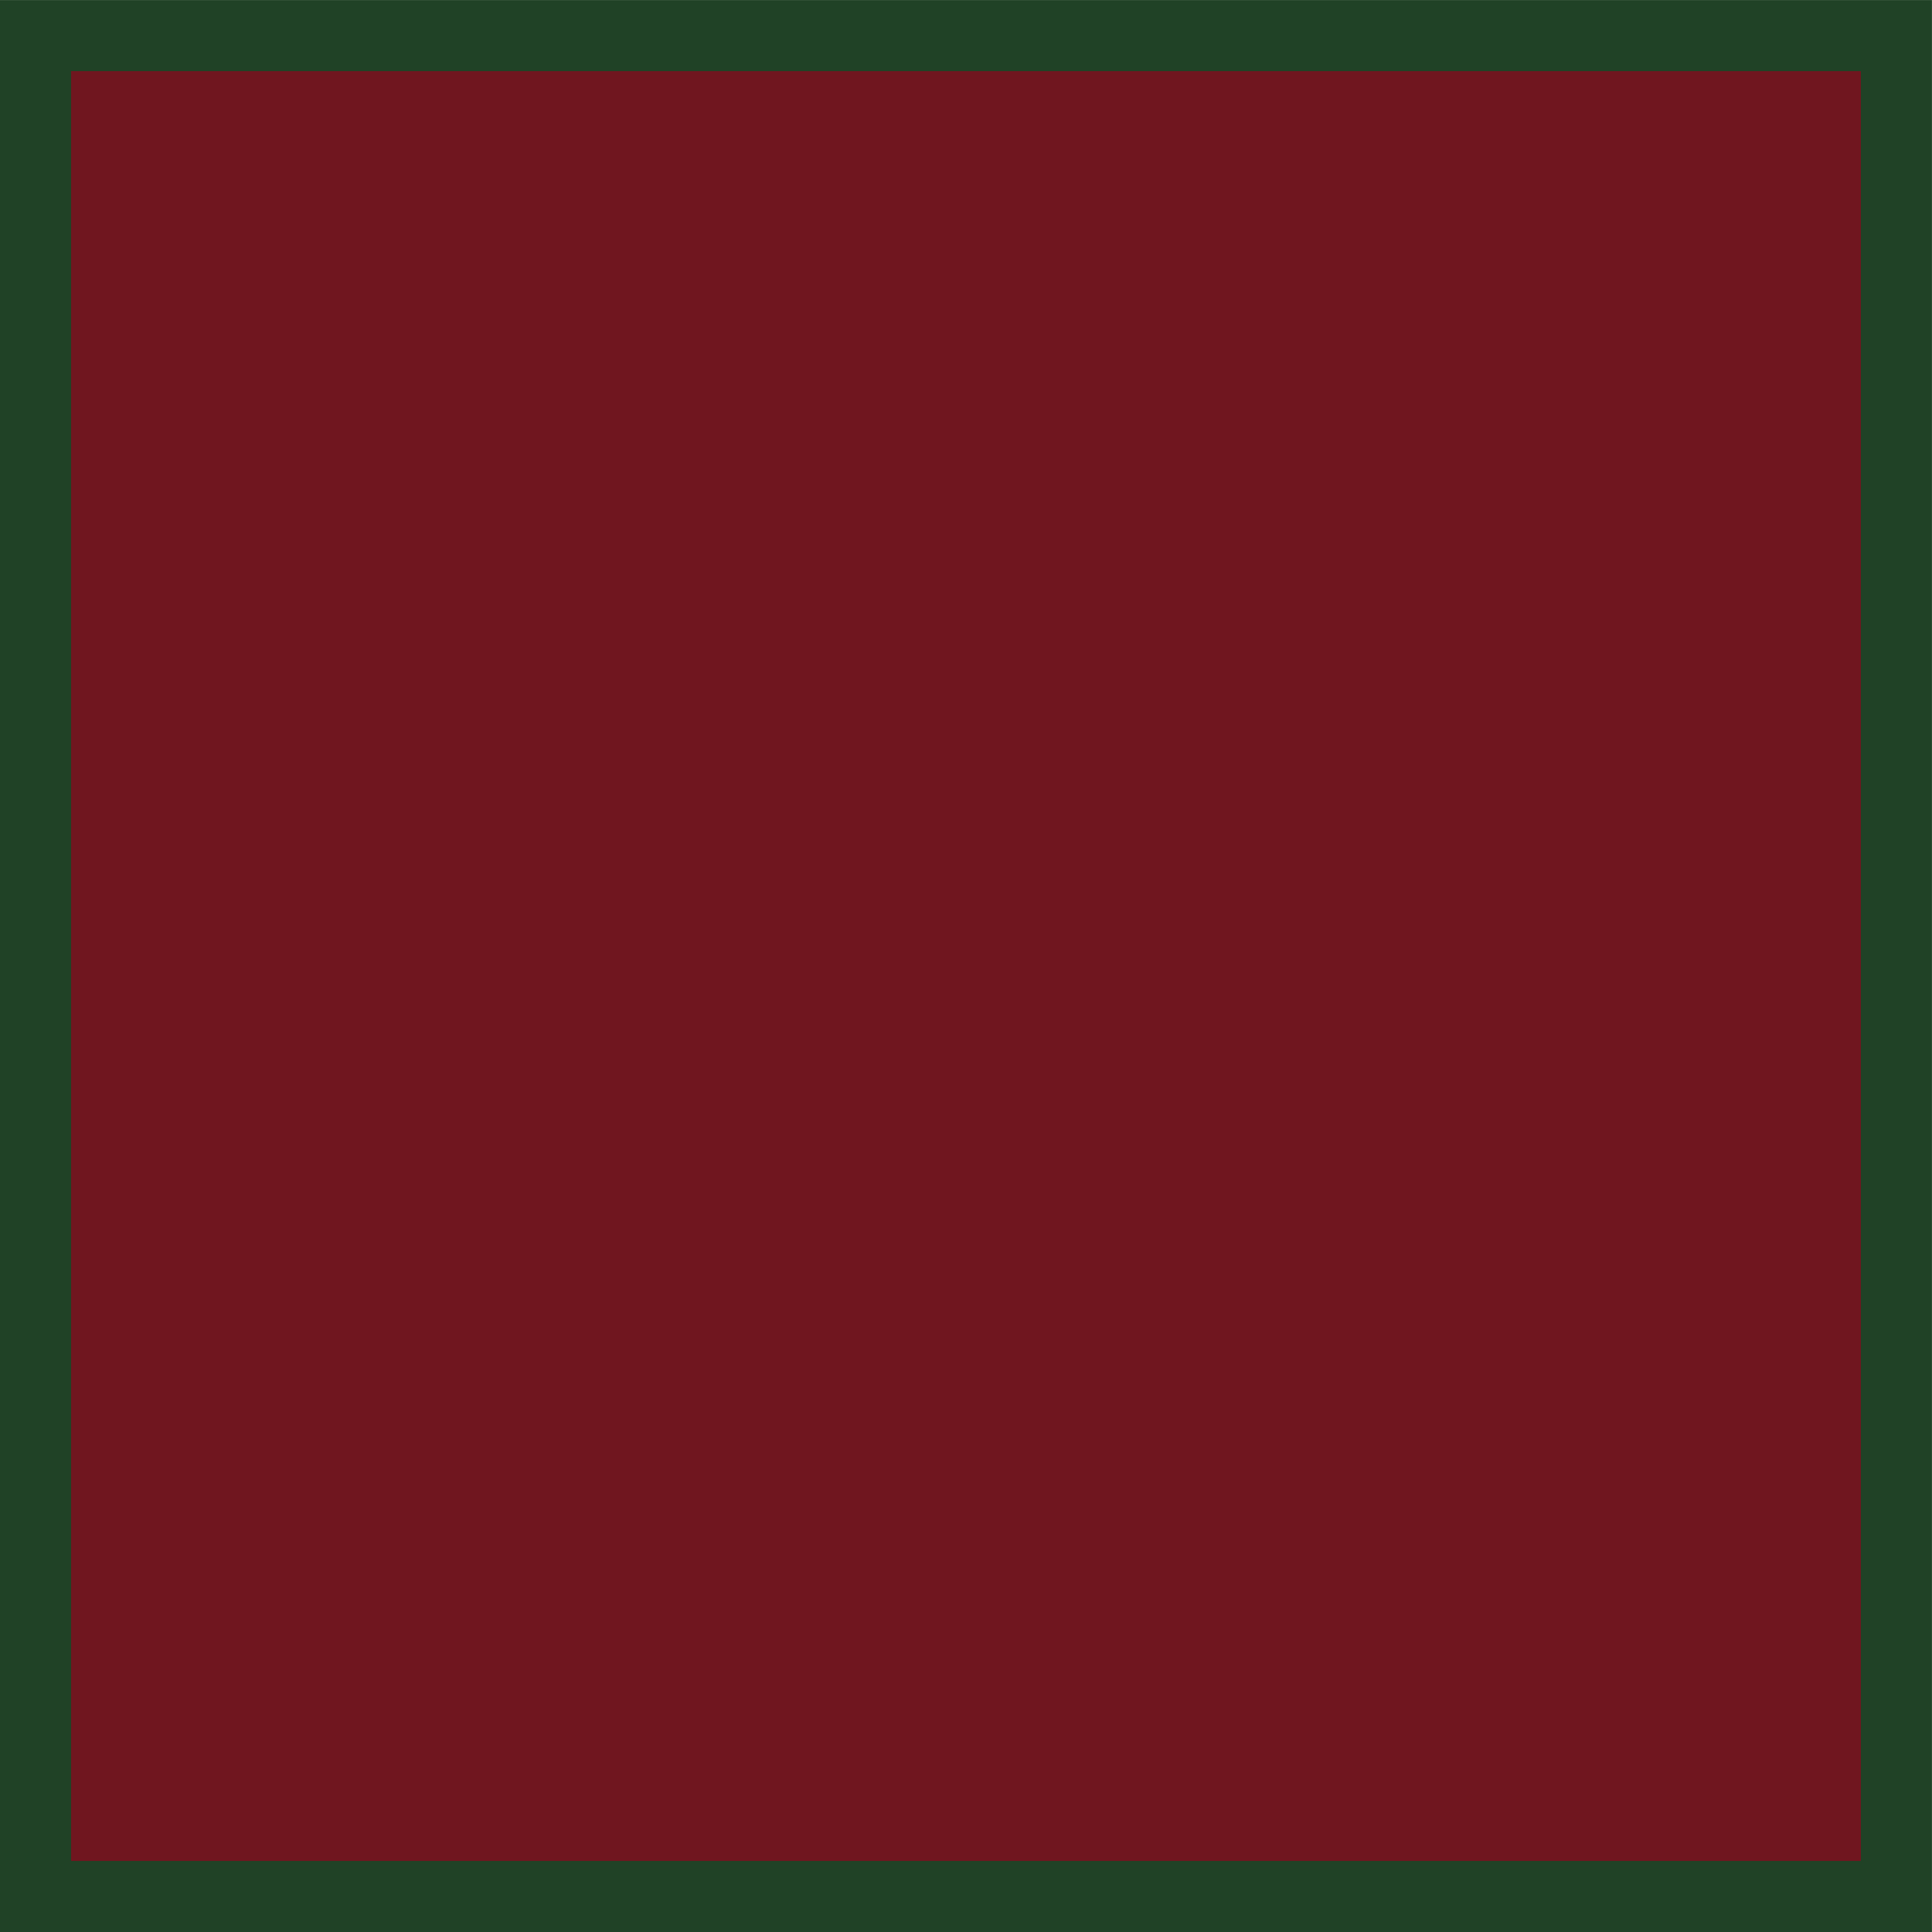
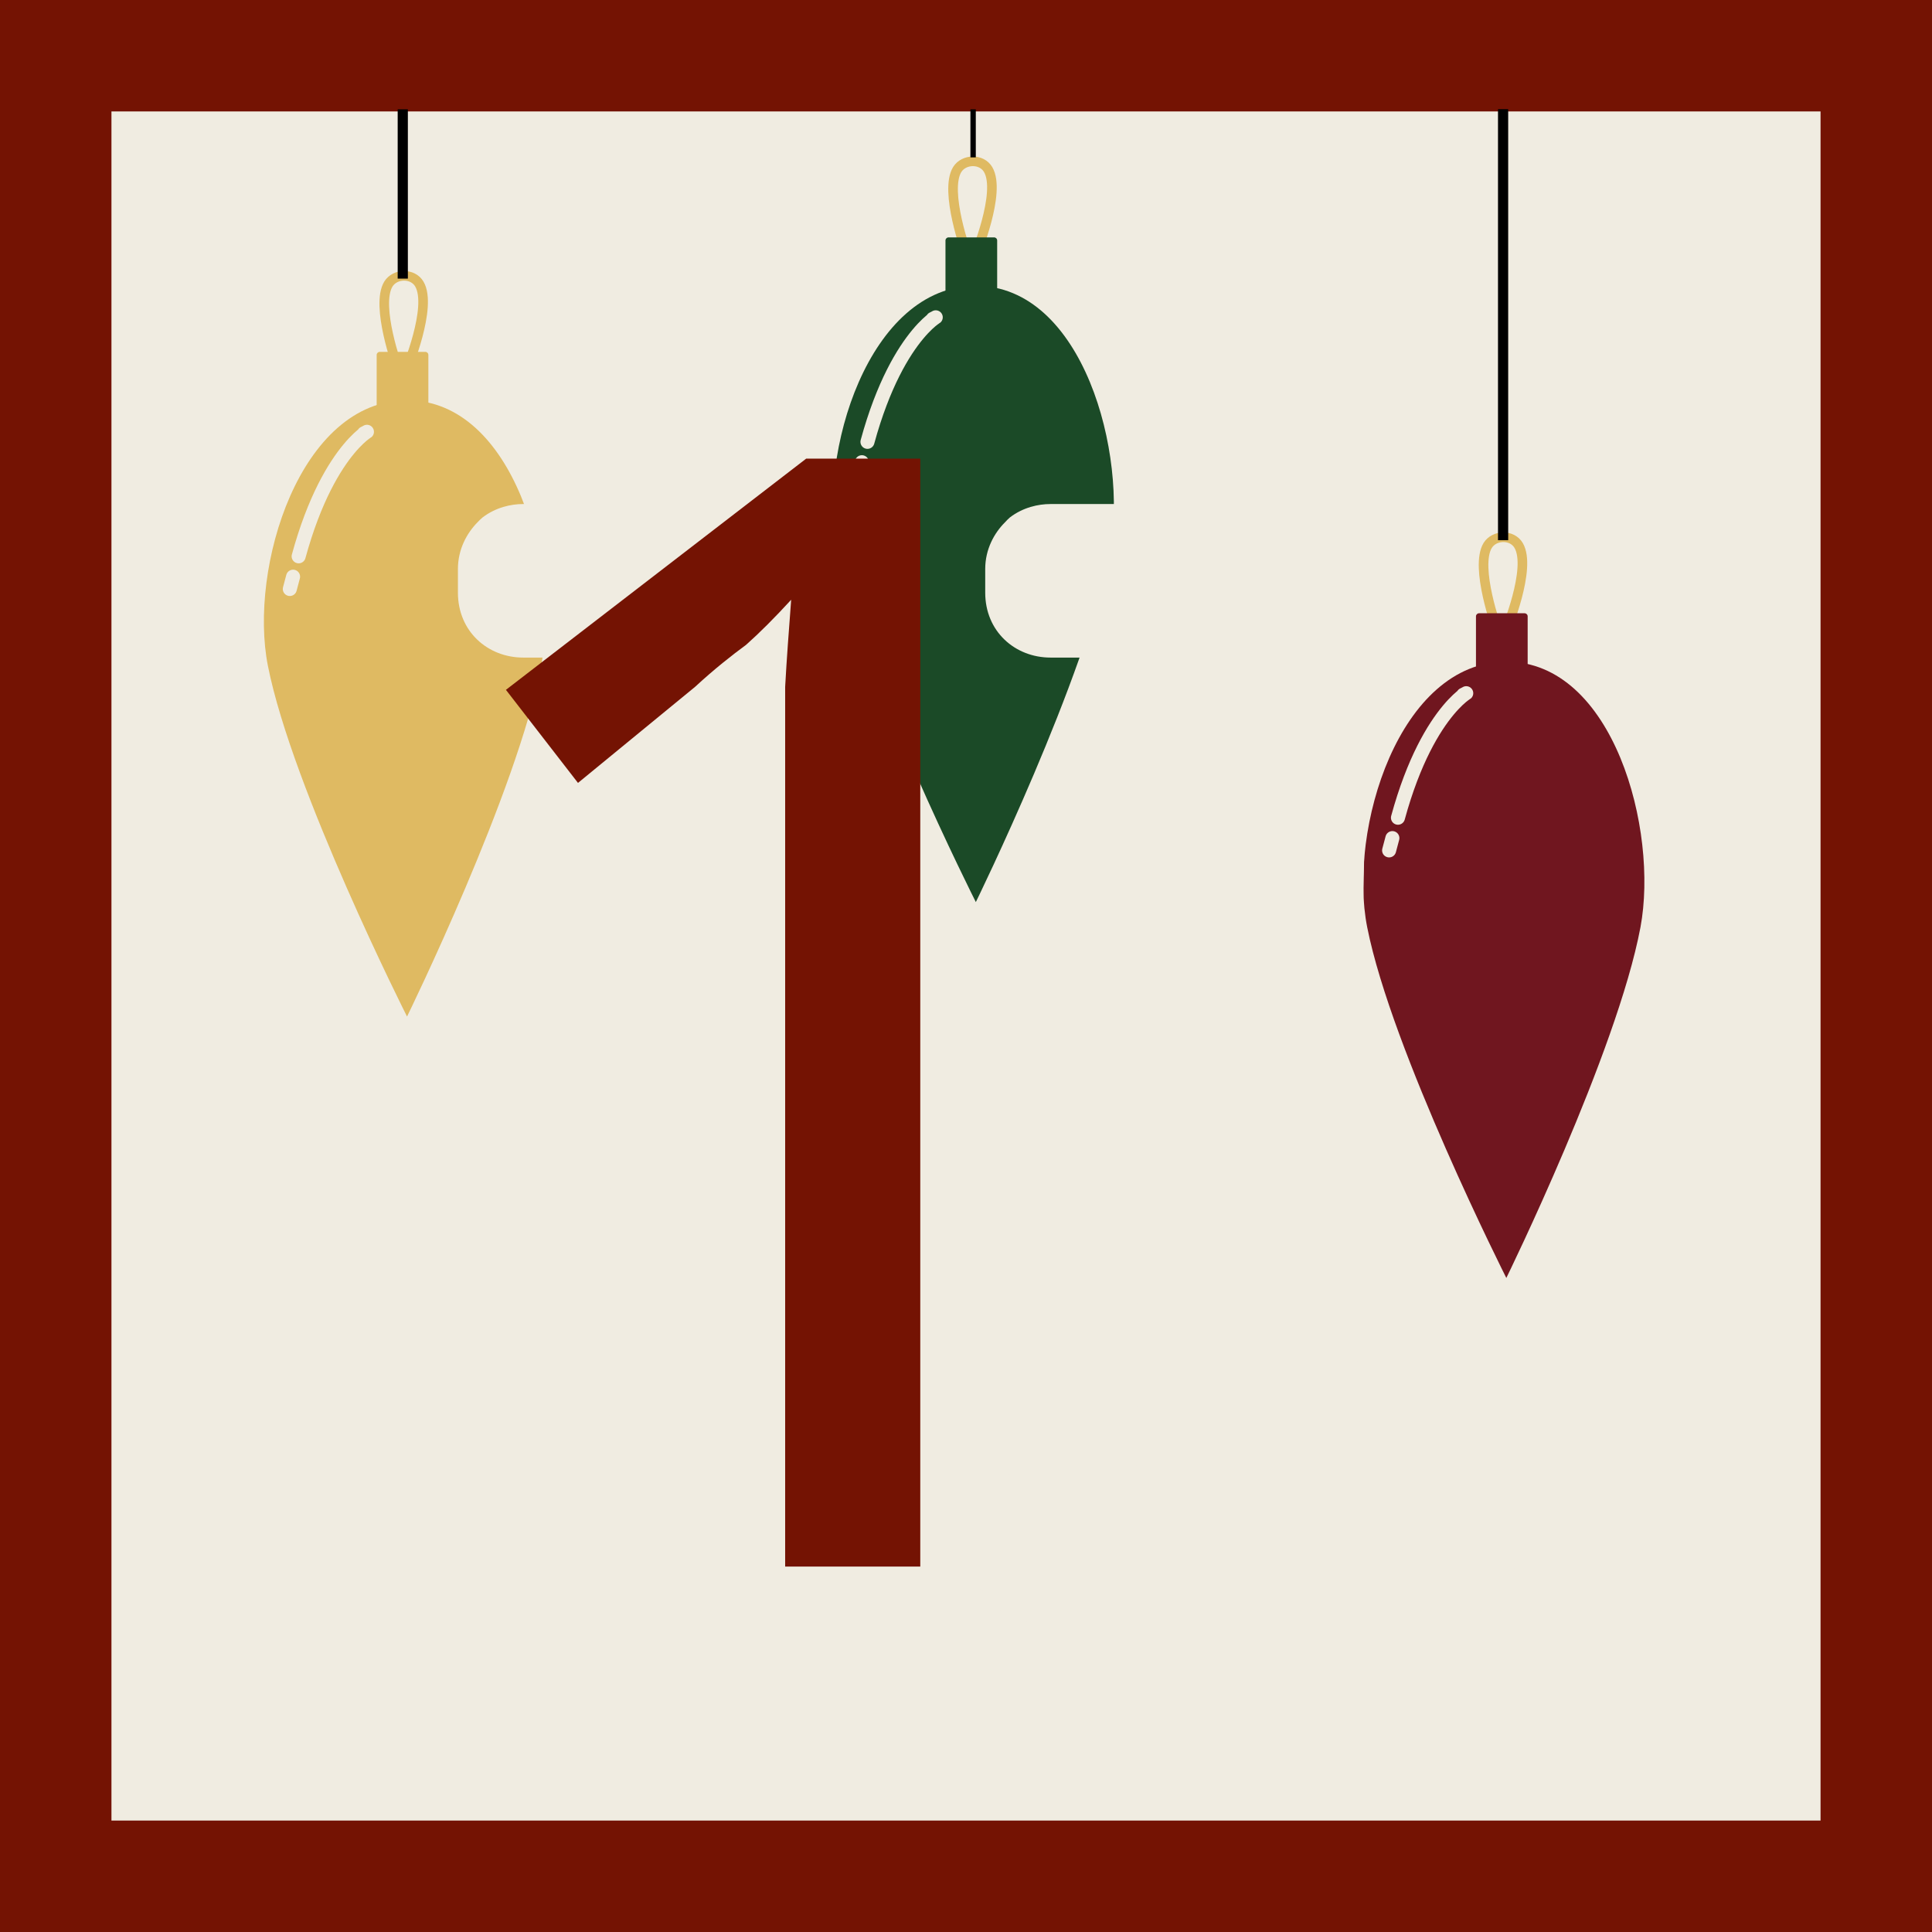
<svg xmlns="http://www.w3.org/2000/svg" width="38" height="38" viewBox="0 0 10.054 10.054" version="1.1" id="svg1">
-   <defs id="defs1" />
-   <g id="layer1" transform="translate(-0.2841973,-0.2357631)">
-     <rect style="fill:#70161f;stroke:#204226;stroke-width:0.37;stroke-linecap:round;stroke-linejoin:miter;stroke-dasharray:none" id="rect1" width="9.684" height="9.684" x="0.469" y="0.421" />
+   <defs id="defs1">
+     </defs>
+   <rect style="display:inline;fill:#f0ece1;fill-opacity:1;stroke:#741303;stroke-width:0.58;stroke-linecap:round;stroke-linejoin:miter;stroke-dasharray:none;stroke-opacity:1" id="rect38" width="9.474" height="9.474" x="0.29" y="0.29" />
+   <g id="g1" transform="translate(-0.06183374,-0.8162054)">
+     <g id="g16" transform="translate(2.960025,-0.6204592)">
+       <path style="fill:none;stroke:#dfba62;stroke-width:0.05;stroke-linecap:round;stroke-linejoin:round;stroke-dasharray:none;stroke-opacity:1" d="m 2.133,2.758 c 0,0 -0.119,-0.326 -0.05,-0.439 0.035,-0.056 0.127,-0.058 0.161,0 0.07,0.119 -0.069,0.45 -0.069,0.45" id="path1-2" />
+       <path id="path1" style="fill:#1b4a27;stroke-width:0.063;stroke-linejoin:round" d="m 2.878,4.306 c -0.122,0.65 -0.698,1.825 -0.698,1.825 0,0 -0.597,-1.183 -0.724,-1.825 -0.101,-0.51 0.167,-1.382 0.724,-1.382 0.557,0 0.793,0.875 0.698,1.382 z" />
+       <rect style="fill:#1b4a27;stroke:none;stroke-width:0.005;stroke-linejoin:round;stroke-dasharray:none;stroke-opacity:1" id="rect1" width="0.269" height="0.38" x="2.022" y="2.672" ry="0.016" />
+       <path style="fill:none;stroke:#f0ece1;stroke-width:0.073;stroke-linecap:round;stroke-linejoin:round;stroke-opacity:1" d="M 1.956,3.096 C 2.037,3.058 1.78,3.135 1.616,3.736" id="path2" />
+       <path style="fill:#f6ede4;stroke:#f0ece1;stroke-width:0.073;stroke-linecap:round;stroke-linejoin:round;stroke-opacity:1" d="M 1.57,3.906 1.587,3.842" id="path3" />
+       <path style="fill:none;stroke:#000000;stroke-width:0.028;stroke-linecap:butt;stroke-linejoin:round;stroke-dasharray:none;stroke-opacity:1" d="m 5.064,0.819 v -0.25 0" id="path17" transform="translate(-2.898191,1.436665)" />
+     </g>
+     <g id="g6" transform="translate(0,-0.02473345)">
+       <path id="path4" style="fill:#dfba62;stroke-width:0.063;stroke-linejoin:round" d="m 2.878,4.306 c -0.122,0.65 -0.698,1.825 -0.698,1.825 0,0 -0.597,-1.183 -0.724,-1.825 -0.101,-0.51 0.167,-1.382 0.724,-1.382 0.557,0 0.793,0.875 0.698,1.382 z" />
+       <rect style="fill:#dfba62;stroke:none;stroke-width:0.005;stroke-linejoin:round;stroke-dasharray:none;stroke-opacity:1" id="rect4" width="0.269" height="0.38" x="2.022" y="2.672" ry="0.016" />
+       <path style="fill:none;stroke:#f0ece1;stroke-width:0.073;stroke-linecap:round;stroke-linejoin:round;stroke-opacity:1" d="M 1.956,3.096 C 2.037,3.058 1.78,3.135 1.616,3.736" id="path13" />
+       <path style="fill:#f6ede4;stroke:#f0ece1;stroke-width:0.073;stroke-linecap:round;stroke-linejoin:round;stroke-opacity:1" d="M 1.57,3.906 1.587,3.842" id="path14" />
+       <path style="fill:none;stroke:#dfba62;stroke-width:0.05;stroke-linecap:round;stroke-linejoin:round;stroke-dasharray:none;stroke-opacity:1" d="m 2.133,2.758 c 0,0 -0.119,-0.326 -0.05,-0.439 0.035,-0.056 0.127,-0.058 0.161,0 0.07,0.119 -0.069,0.45 -0.069,0.45" id="path15" />
+       <path style="fill:none;stroke:#000000;stroke-width:0.053;stroke-linecap:butt;stroke-linejoin:round;stroke-dasharray:none;stroke-opacity:1" d="m 2.096,1.45 v -0.881 0" id="path10" transform="translate(0.06183374,0.8409388)" />
+     </g>
+     <g id="g5" transform="translate(5.720682,1.335609)">
+       <path style="fill:none;stroke:#dfba62;stroke-width:0.05;stroke-linecap:round;stroke-linejoin:round;stroke-dasharray:none;stroke-opacity:1" d="m 2.133,2.758 c 0,0 -0.119,-0.326 -0.05,-0.439 0.035,-0.056 0.127,-0.058 0.161,0 0.07,0.119 -0.069,0.45 -0.069,0.45" id="path16" />
+       <path id="path5" style="fill:#70161f;stroke-width:0.063;stroke-linejoin:round" d="m 2.878,4.306 c -0.122,0.65 -0.698,1.825 -0.698,1.825 0,0 -0.597,-1.183 -0.724,-1.825 -0.101,-0.51 0.167,-1.382 0.724,-1.382 0.557,0 0.793,0.875 0.698,1.382 z" />
+       <rect style="fill:#70161f;stroke:none;stroke-width:0.005;stroke-linejoin:round;stroke-dasharray:none;stroke-opacity:1" id="rect5" width="0.269" height="0.38" x="2.022" y="2.672" ry="0.016" />
+       <path style="fill:none;stroke:#f0ece1;stroke-width:0.073;stroke-linecap:round;stroke-linejoin:round;stroke-opacity:1" d="M 1.956,3.096 C 2.037,3.058 1.78,3.135 1.616,3.736" id="path11" />
+       <path style="fill:#f6ede4;stroke:#f0ece1;stroke-width:0.073;stroke-linecap:round;stroke-linejoin:round;stroke-opacity:1" d="M 1.57,3.906 1.587,3.842" id="path12" />
+       <path style="fill:none;stroke:#000000;stroke-width:0.053;stroke-linecap:butt;stroke-linejoin:round;stroke-dasharray:none;stroke-opacity:1" d="m 7.822,2.811 v -2.243 0" id="path10-8" transform="translate(-5.658848,-0.5194034)" />
+     </g>
  </g>
+   <path style="font-size:8.083px;font-family:'Californian FB';-inkscape-font-specification:'Californian FB, Normal';text-align:center;letter-spacing:-0.003px;word-spacing:-0.025px;text-anchor:middle;fill:#f0ece1;stroke-width:0.383;stroke-linecap:round" d="m 4.033,2.541 a 0.291,0.291 0 0 0 -0.082,0.012 c -0.006,0.001 -0.015,0.004 -0.025,0.006 -0.031,0.007 -0.081,0.018 -0.143,0.031 -0.089,0.018 -0.317,0.033 -0.639,0.033 h -0.422 c -0.062,0 -0.142,0.017 -0.211,0.07 A 0.291,0.291 0 0 0 2.484,2.719 C 2.431,2.773 2.383,2.857 2.383,2.961 v 0.123 c 0,0.202 0.155,0.338 0.34,0.338 h 0.299 c 0.085,0 0.13,0.015 0.145,0.021 0.009,0.061 0.02,0.313 0.02,0.684 0,0.02 -0.003,0.631 -0.008,1.797 -0.003,0.733 -0.007,1.473 -0.008,1.711 H 2.658 c -0.086,0 -0.149,0.031 -0.193,0.062 a 0.291,0.291 0 0 0 -0.029,0.023 c -0.004,0.003 -0.015,0.016 -0.029,0.033 A 0.291,0.291 0 0 0 2.385,7.781 C 2.346,7.841 2.328,7.904 2.328,7.975 v 0.129 c 0,0.074 0.022,0.174 0.105,0.252 a 0.291,0.291 0 0 0 0.029,0.023 c 0.026,0.019 0.095,0.064 0.195,0.064 h 2.16 c 0.02,0 0.05,-0.004 0.061,-0.006 a 0.291,0.291 0 0 0 0.027,-0.008 c 0.012,-0.003 0.009,-1.964e-4 0.037,-0.012 a 0.291,0.291 0 0 0 0.021,-0.01 0.291,0.291 0 0 0 0.004,-0.002 0.291,0.291 0 0 0 0.008,-0.004 c 0.009,-0.005 0.021,-0.013 0.035,-0.023 a 0.291,0.291 0 0 0 0.031,-0.027 l 0.002,-0.002 a 0.291,0.291 0 0 0 0.021,-0.023 c 0.014,-0.018 0.023,-0.029 0.025,-0.033 a 0.291,0.291 0 0 0 0.014,-0.029 c 5.887e-4,-0.001 0.001,-0.003 0.002,-0.004 0.016,0.033 0.039,0.066 0.07,0.096 a 0.291,0.291 0 0 0 0.029,0.023 c 0.026,0.019 0.095,0.064 0.195,0.064 H 7.562 c 0.02,0 0.048,-0.004 0.059,-0.006 a 0.291,0.291 0 0 0 0.029,-0.008 c 0.012,-0.003 0.009,-1.934e-4 0.037,-0.012 a 0.291,0.291 0 0 0 0.021,-0.01 0.291,0.291 0 0 0 0.004,-0.002 0.291,0.291 0 0 0 0.008,-0.004 c 0.009,-0.005 0.021,-0.013 0.035,-0.023 a 0.291,0.291 0 0 0 0.031,-0.027 l 0.002,-0.002 a 0.291,0.291 0 0 0 0.021,-0.023 c 0.014,-0.018 0.023,-0.029 0.025,-0.033 a 0.291,0.291 0 0 0 0.014,-0.029 c 0.023,-0.048 0.035,-0.102 0.035,-0.152 V 7.967 c 0,-0.046 -0.008,-0.11 -0.047,-0.176 a 0.291,0.291 0 0 0 -0.045,-0.055 v -0.002 h -0.002 c -0.003,-0.003 -0.013,-0.015 -0.033,-0.031 A 0.291,0.291 0 0 0 7.734,7.688 c 0,0 0,-0.002 0,-0.002 l -0.002,-0.002 c 0,0 -0.002,0 -0.002,0 -0.007,-0.004 -0.018,-0.012 -0.035,-0.02 a 0.291,0.291 0 0 0 -0.029,-0.01 C 7.652,7.65 7.61,7.635 7.555,7.635 H 7.1 c -6.717e-4,-0.004 -0.001,-0.008 -0.002,-0.012 -0.023,-0.14 -0.037,-0.388 -0.037,-0.723 0,-0.083 0.01,-0.788 0.031,-2.066 0.021,-1.151 0.033,-1.786 0.035,-1.896 v -0.004 -0.002 -0.004 -0.002 -0.002 a 0.291,0.291 0 0 0 0,-0.01 c 0,-0.172 -0.109,-0.373 -0.35,-0.373 a 0.291,0.291 0 0 0 -0.082,0.012 c -0.006,0.001 -0.015,0.004 -0.025,0.006 -0.031,0.007 -0.081,0.018 -0.143,0.031 -0.089,0.018 -0.317,0.033 -0.639,0.033 h -0.422 c -0.062,0 -0.142,0.017 -0.211,0.07 A 0.291,0.291 0 0 0 5.229,2.719 C 5.175,2.773 5.127,2.857 5.127,2.961 v 0.123 c 0,0.202 0.155,0.338 0.34,0.338 H 5.766 c 0.085,0 0.13,0.015 0.145,0.021 0.009,0.061 0.02,0.313 0.02,0.684 0,0.02 -0.003,0.631 -0.008,1.797 -0.003,0.733 -0.007,1.473 -0.008,1.711 H 5.402 c -0.086,0 -0.149,0.031 -0.193,0.062 a 0.291,0.291 0 0 0 -0.029,0.023 c -0.004,0.003 -0.015,0.016 -0.029,0.033 A 0.291,0.291 0 0 0 5.129,7.781 c -0.008,0.012 -0.015,0.025 -0.021,0.037 -0.004,-0.009 -0.008,-0.018 -0.014,-0.027 a 0.291,0.291 0 0 0 -0.045,-0.055 v -0.002 h -0.002 c -0.003,-0.003 -0.013,-0.015 -0.033,-0.031 A 0.291,0.291 0 0 0 4.99,7.688 c 0,0 0,-0.002 0,-0.002 l -0.002,-0.002 c 0,0 -0.002,0 -0.002,0 -0.007,-0.004 -0.018,-0.012 -0.035,-0.02 A 0.291,0.291 0 0 0 4.922,7.654 C 4.908,7.65 4.866,7.635 4.811,7.635 H 4.355 c -6.716e-4,-0.004 -0.001,-0.008 -0.002,-0.012 -0.023,-0.14 -0.037,-0.388 -0.037,-0.723 10e-8,-0.083 0.01,-0.788 0.031,-2.066 0.021,-1.151 0.033,-1.786 0.035,-1.896 v -0.004 -0.002 -0.004 -0.002 -0.002 a 0.291,0.291 0 0 0 0,-0.01 c 0,-0.172 -0.109,-0.373 -0.35,-0.373 z" id="text17" aria-label="11" />
+   <text xml:space="preserve" style="font-style:normal;font-variant:normal;font-weight:normal;font-stretch:normal;font-size:8.083px;font-family:'Californian FB';-inkscape-font-specification:'Californian FB, Normal';font-variant-ligatures:normal;font-variant-caps:normal;font-variant-numeric:normal;font-variant-east-asian:normal;text-align:center;letter-spacing:-0.003px;word-spacing:-0.025px;writing-mode:lr-tb;direction:ltr;text-anchor:middle;fill:#741303;stroke:none;stroke-width:0.383;stroke-linecap:round" x="5.065" y="8.152" id="text62">
+     <tspan id="tspan62" style="font-style:normal;font-variant:normal;font-weight:normal;font-stretch:normal;font-size:8.083px;font-family:'Californian FB';-inkscape-font-specification:'Californian FB, Normal';font-variant-ligatures:normal;font-variant-caps:normal;font-variant-numeric:normal;font-variant-east-asian:normal;fill:#741303;stroke:none;stroke-width:0.383" x="5.064" y="8.152">11</tspan>
+   </text>
</svg>
